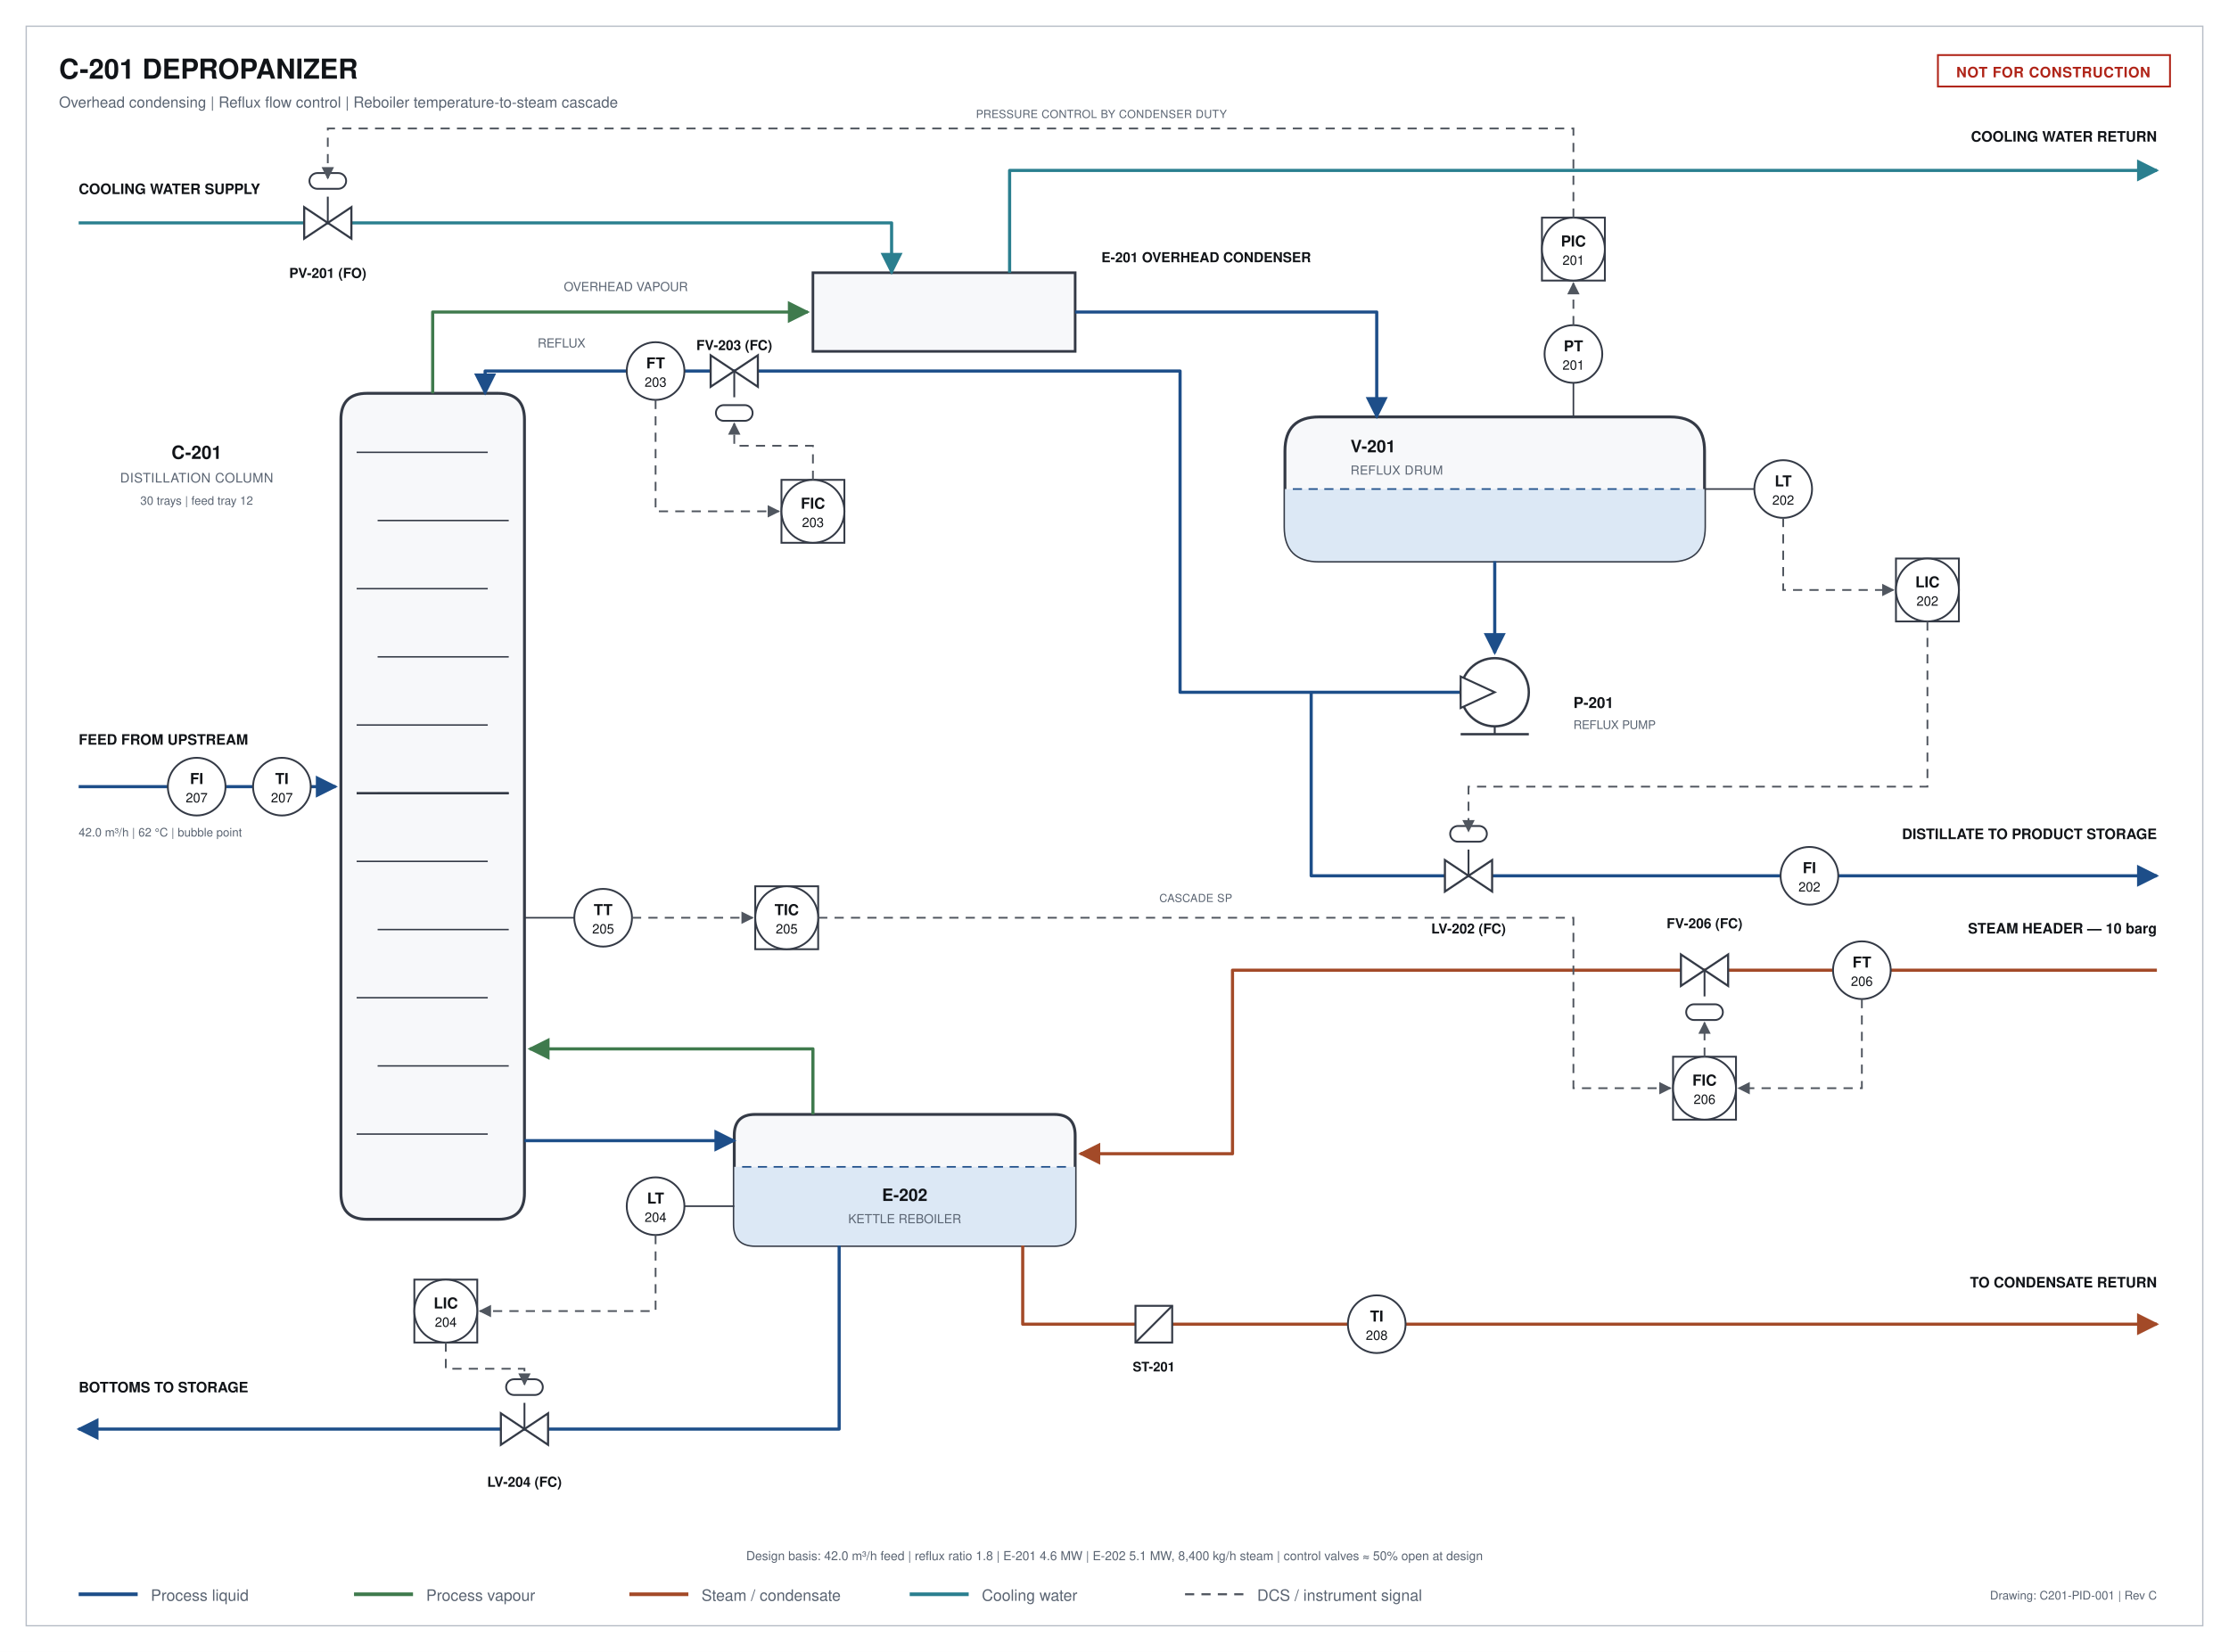
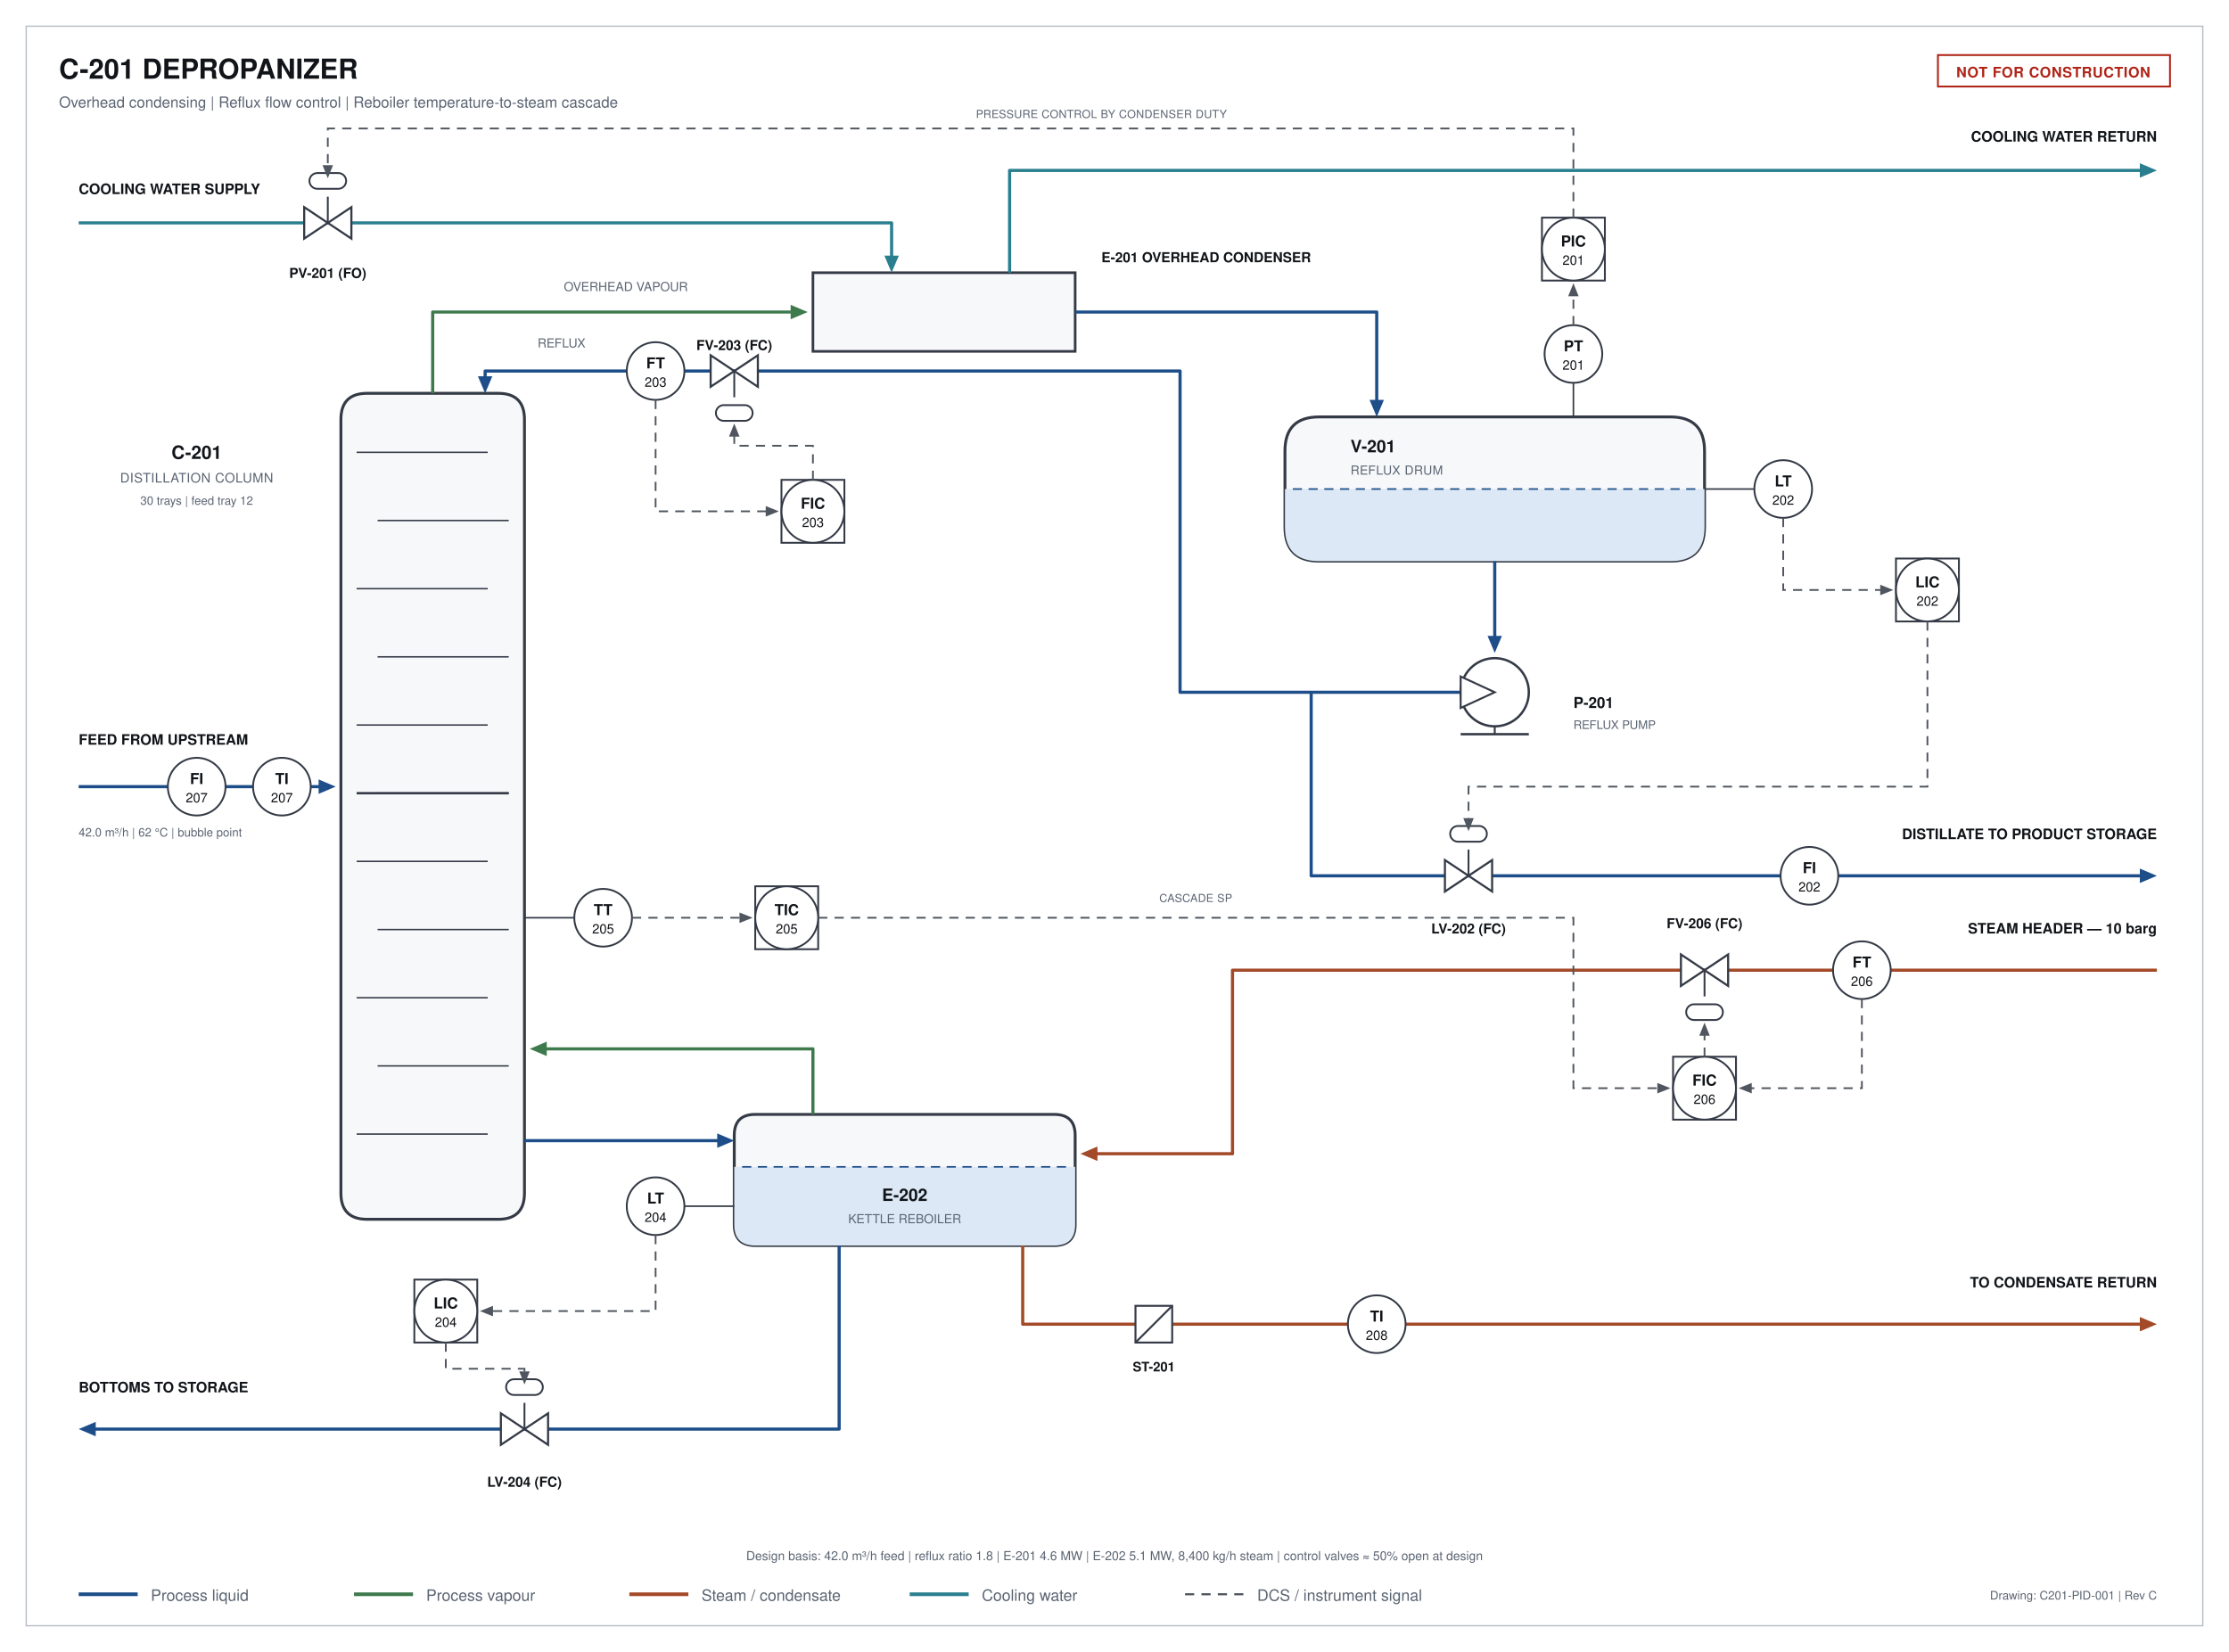
<svg xmlns="http://www.w3.org/2000/svg" width="1700" height="1260" viewBox="0 0 1700 1260" font-family="'Helvetica Neue', Helvetica, Arial, sans-serif">
-   <defs>
-     <marker id="aBlue" viewBox="0 0 10 10" refX="9" refY="5" markerWidth="7" markerHeight="7" orient="auto-start-reverse">
-       <path d="M 0,0 L 10,5 L 0,10 z" fill="#1d4e89" />
-     </marker>
-     <marker id="aRust" viewBox="0 0 10 10" refX="9" refY="5" markerWidth="7" markerHeight="7" orient="auto-start-reverse">
-       <path d="M 0,0 L 10,5 L 0,10 z" fill="#a34a28" />
-     </marker>
-     <marker id="aSig" viewBox="0 0 10 10" refX="9" refY="5" markerWidth="7" markerHeight="7" orient="auto-start-reverse">
-       <path d="M 0,0 L 10,5 L 0,10 z" fill="#50565f" />
-     </marker>
-     <marker id="aCyan" viewBox="0 0 10 10" refX="9" refY="5" markerWidth="7" markerHeight="7" orient="auto-start-reverse">
-       <path d="M 0,0 L 10,5 L 0,10 z" fill="#2a7f8f" />
-     </marker>
-     <marker id="aGreen" viewBox="0 0 10 10" refX="9" refY="5" markerWidth="7" markerHeight="7" orient="auto-start-reverse">
-       <path d="M 0,0 L 10,5 L 0,10 z" fill="#3f7a4d" />
-     </marker>
-   </defs>
  <rect width="1700" height="1260" fill="#ffffff" />
  <rect x="20" y="20" width="1660" height="1220" fill="none" stroke="#b8bec7" stroke-width="1" />
  <text x="45" y="60" font-size="21" font-weight="bold" fill="#111418" text-anchor="start">C-201 DEPROPANIZER</text>
  <text x="45" y="82" font-size="11.5" font-weight="normal" fill="#5a6472" text-anchor="start">Overhead condensing | Reflux flow control | Reboiler temperature-to-steam cascade</text>
  <rect x="1478" y="42" width="177" height="24" fill="none" stroke="#b02418" stroke-width="1.4" />
  <text x="1566" y="59" font-size="11" font-weight="bold" fill="#b02418" text-anchor="middle" letter-spacing="0.4">NOT FOR CONSTRUCTION</text>
  <path d="M 280,300 L 380,300 Q 400,300 400,320 L 400,910 Q 400,930 380,930 L 280,930 Q 260,930 260,910 L 260,320 Q 260,300 280,300 Z" fill="#f7f8fa" stroke="#343a46" stroke-width="2.2" stroke-linejoin="miter" />
  <line x1="272" y1="345" x2="372" y2="345" stroke="#343a46" stroke-width="1.1" />
  <line x1="288" y1="397" x2="388" y2="397" stroke="#343a46" stroke-width="1.1" />
  <line x1="272" y1="449" x2="372" y2="449" stroke="#343a46" stroke-width="1.1" />
  <line x1="288" y1="501" x2="388" y2="501" stroke="#343a46" stroke-width="1.1" />
  <line x1="272" y1="553" x2="372" y2="553" stroke="#343a46" stroke-width="1.1" />
  <line x1="288" y1="605" x2="388" y2="605" stroke="#343a46" stroke-width="1.1" />
  <line x1="272" y1="657" x2="372" y2="657" stroke="#343a46" stroke-width="1.1" />
  <line x1="288" y1="709" x2="388" y2="709" stroke="#343a46" stroke-width="1.1" />
  <line x1="272" y1="761" x2="372" y2="761" stroke="#343a46" stroke-width="1.1" />
  <line x1="288" y1="813" x2="388" y2="813" stroke="#343a46" stroke-width="1.1" />
  <line x1="272" y1="865" x2="372" y2="865" stroke="#343a46" stroke-width="1.1" />
  <line x1="272" y1="605" x2="388" y2="605" stroke="#343a46" stroke-width="1.8" />
  <rect x="620" y="208" width="200" height="60" fill="#f7f8fa" stroke="#343a46" stroke-width="2" />
  <path d="M 1006,318 L 1274,318 Q 1300,318 1300,344 L 1300,402 Q 1300,428 1274,428 L 1006,428 Q 980,428 980,402 L 980,344 Q 980,318 1006,318 Z" fill="#f7f8fa" stroke="#343a46" stroke-width="2.2" stroke-linejoin="miter" />
  <path d="M 980,373 L 1300,373 L 1300,402 Q 1300,428 1274,428 L 1006,428 Q 980,428 980,402 Z" fill="#dce8f5" />
  <line x1="986" y1="373" x2="1294" y2="373" stroke="#1d4e89" stroke-width="1.2" stroke-dasharray="7,5" />
  <path d="M 576,850 L 804,850 Q 820,850 820,866 L 820,934 Q 820,950 804,950 L 576,950 Q 560,950 560,934 L 560,866 Q 560,850 576,850 Z" fill="#f7f8fa" stroke="#343a46" stroke-width="2.2" stroke-linejoin="miter" />
  <path d="M 560,890 L 820,890 L 820,934 Q 820,950 804,950 L 576,950 Q 560,950 560,934 Z" fill="#dce8f5" />
  <line x1="566" y1="890" x2="814" y2="890" stroke="#1d4e89" stroke-width="1.2" stroke-dasharray="7,5" />
-   <path d="M 330,300 L 330,238 L 616,238" fill="none" stroke="#3f7a4d" stroke-width="2.4" stroke-linejoin="round" marker-end="url(#aGreen)" />
-   <path d="M 820,238 L 1050,238 L 1050,318" fill="none" stroke="#1d4e89" stroke-width="2.4" stroke-linejoin="round" marker-end="url(#aBlue)" />
-   <path d="M 60,170 L 680,170 L 680,208" fill="none" stroke="#2a7f8f" stroke-width="2.4" stroke-linejoin="round" marker-end="url(#aCyan)" />
-   <path d="M 770,208 L 770,130 L 1645,130" fill="none" stroke="#2a7f8f" stroke-width="2.4" stroke-linejoin="round" marker-end="url(#aCyan)" />
-   <path d="M 1140,428 L 1140,498" fill="none" stroke="#1d4e89" stroke-width="2.4" stroke-linejoin="round" marker-end="url(#aBlue)" />
-   <path d="M 1114,528 L 900,528 L 900,283 L 370,283 L 370,300" fill="none" stroke="#1d4e89" stroke-width="2.4" stroke-linejoin="round" marker-end="url(#aBlue)" />
-   <path d="M 1000,528 L 1000,668 L 1645,668" fill="none" stroke="#1d4e89" stroke-width="2.4" stroke-linejoin="round" marker-end="url(#aBlue)" />
-   <path d="M 60,600 L 256,600" fill="none" stroke="#1d4e89" stroke-width="2.4" stroke-linejoin="round" marker-end="url(#aBlue)" />
-   <path d="M 400,870 L 560,870" fill="none" stroke="#1d4e89" stroke-width="2.4" stroke-linejoin="round" marker-end="url(#aBlue)" />
-   <path d="M 620,850 L 620,800 L 404,800" fill="none" stroke="#3f7a4d" stroke-width="2.4" stroke-linejoin="round" marker-end="url(#aGreen)" />
-   <path d="M 1645,740 L 940,740 L 940,880 L 824,880" fill="none" stroke="#a34a28" stroke-width="2.4" stroke-linejoin="round" marker-end="url(#aRust)" />
-   <path d="M 780,950 L 780,1010 L 1645,1010" fill="none" stroke="#a34a28" stroke-width="2.4" stroke-linejoin="round" marker-end="url(#aRust)" />
-   <path d="M 640,950 L 640,1090 L 60,1090" fill="none" stroke="#1d4e89" stroke-width="2.4" stroke-linejoin="round" marker-end="url(#aBlue)" />
+   <polygon class="arrowhead" points="616,238 603.0,243.5 603.0,232.5" fill="#3f7a4d" />
+   <path d="M 330,300 L 330,238 L 608.2,238" fill="none" stroke="#3f7a4d" stroke-width="2.4" stroke-linejoin="round" />
+   <polygon class="arrowhead" points="1050,318 1044.5,305.0 1055.5,305.0" fill="#1d4e89" />
+   <path d="M 820,238 L 1050,238 L 1050,310.2" fill="none" stroke="#1d4e89" stroke-width="2.4" stroke-linejoin="round" />
+   <polygon class="arrowhead" points="680,208 674.5,195.0 685.5,195.0" fill="#2a7f8f" />
+   <path d="M 60,170 L 680,170 L 680,200.2" fill="none" stroke="#2a7f8f" stroke-width="2.4" stroke-linejoin="round" />
+   <polygon class="arrowhead" points="1645,130 1632.0,135.5 1632.0,124.5" fill="#2a7f8f" />
+   <path d="M 770,208 L 770,130 L 1637.2,130" fill="none" stroke="#2a7f8f" stroke-width="2.4" stroke-linejoin="round" />
+   <polygon class="arrowhead" points="1140,498 1134.5,485.0 1145.5,485.0" fill="#1d4e89" />
+   <path d="M 1140,428 L 1140,490.2" fill="none" stroke="#1d4e89" stroke-width="2.4" stroke-linejoin="round" />
+   <polygon class="arrowhead" points="370,300 364.5,287.0 375.5,287.0" fill="#1d4e89" />
+   <path d="M 1114,528 L 900,528 L 900,283 L 370,283 L 370,292.2" fill="none" stroke="#1d4e89" stroke-width="2.4" stroke-linejoin="round" />
+   <polygon class="arrowhead" points="1645,668 1632.0,673.5 1632.0,662.5" fill="#1d4e89" />
+   <path d="M 1000,528 L 1000,668 L 1637.2,668" fill="none" stroke="#1d4e89" stroke-width="2.4" stroke-linejoin="round" />
+   <polygon class="arrowhead" points="256,600 243.0,605.5 243.0,594.5" fill="#1d4e89" />
+   <path d="M 60,600 L 248.2,600" fill="none" stroke="#1d4e89" stroke-width="2.4" stroke-linejoin="round" />
+   <polygon class="arrowhead" points="560,870 547.0,875.5 547.0,864.5" fill="#1d4e89" />
+   <path d="M 400,870 L 552.2,870" fill="none" stroke="#1d4e89" stroke-width="2.4" stroke-linejoin="round" />
+   <polygon class="arrowhead" points="404,800 417.0,794.5 417.0,805.5" fill="#3f7a4d" />
+   <path d="M 620,850 L 620,800 L 411.8,800" fill="none" stroke="#3f7a4d" stroke-width="2.4" stroke-linejoin="round" />
+   <polygon class="arrowhead" points="824,880 837.0,874.5 837.0,885.5" fill="#a34a28" />
+   <path d="M 1645,740 L 940,740 L 940,880 L 831.8,880" fill="none" stroke="#a34a28" stroke-width="2.4" stroke-linejoin="round" />
+   <polygon class="arrowhead" points="1645,1010 1632.0,1015.5 1632.0,1004.5" fill="#a34a28" />
+   <path d="M 780,950 L 780,1010 L 1637.2,1010" fill="none" stroke="#a34a28" stroke-width="2.4" stroke-linejoin="round" />
+   <polygon class="arrowhead" points="60,1090 73.0,1084.5 73.0,1095.5" fill="#1d4e89" />
+   <path d="M 640,950 L 640,1090 L 67.8,1090" fill="none" stroke="#1d4e89" stroke-width="2.4" stroke-linejoin="round" />
  <circle cx="1140" cy="528" r="26" fill="#ffffff" stroke="#343a46" stroke-width="1.8" />
  <path d="M 1114,516 L 1114,540 L 1140,528 Z" fill="#ffffff" stroke="#343a46" stroke-width="1.5" />
  <line x1="1114" y1="560" x2="1166" y2="560" stroke="#343a46" stroke-width="1.8" />
  <line x1="1140" y1="554" x2="1140" y2="560" stroke="#343a46" stroke-width="1.5" />
  <text x="150" y="350" font-size="14" font-weight="bold" fill="#111418" text-anchor="middle">C-201</text>
  <text x="150" y="368" font-size="10" font-weight="normal" fill="#5a6472" text-anchor="middle" letter-spacing="0.3">DISTILLATION COLUMN</text>
  <text x="150" y="385" font-size="9" font-weight="normal" fill="#5a6472" text-anchor="middle">30 trays | feed tray 12</text>
  <text x="840" y="200" font-size="10.5" font-weight="bold" fill="#111418" text-anchor="start">E-201  OVERHEAD CONDENSER</text>
  <text x="1030" y="345" font-size="13" font-weight="bold" fill="#111418" text-anchor="start">V-201</text>
  <text x="1030" y="362" font-size="9.5" font-weight="normal" fill="#5a6472" text-anchor="start" letter-spacing="0.3">REFLUX DRUM</text>
  <text x="1200" y="540" font-size="11.5" font-weight="bold" fill="#111418" text-anchor="start">P-201</text>
  <text x="1200" y="556" font-size="9" font-weight="normal" fill="#5a6472" text-anchor="start">REFLUX PUMP</text>
  <text x="690" y="916" font-size="13" font-weight="bold" fill="#111418" text-anchor="middle">E-202</text>
  <text x="690" y="933" font-size="9.5" font-weight="normal" fill="#5a6472" text-anchor="middle">KETTLE REBOILER</text>
  <text x="60" y="148" font-size="11" font-weight="bold" fill="#111418" text-anchor="start">COOLING WATER SUPPLY</text>
  <text x="1645" y="108" font-size="11" font-weight="bold" fill="#111418" text-anchor="end">COOLING WATER RETURN</text>
  <text x="60" y="568" font-size="11" font-weight="bold" fill="#111418" text-anchor="start">FEED FROM UPSTREAM</text>
  <text x="60" y="638" font-size="9" font-weight="normal" fill="#5a6472" text-anchor="start">42.0 m³/h  |  62 °C  |  bubble point</text>
  <text x="1645" y="640" font-size="11" font-weight="bold" fill="#111418" text-anchor="end">DISTILLATE TO PRODUCT STORAGE</text>
  <text x="1645" y="712" font-size="11" font-weight="bold" fill="#111418" text-anchor="end">STEAM HEADER — 10 barg</text>
  <text x="1645" y="982" font-size="11" font-weight="bold" fill="#111418" text-anchor="end">TO CONDENSATE RETURN</text>
  <text x="60" y="1062" font-size="11" font-weight="bold" fill="#111418" text-anchor="start">BOTTOMS TO STORAGE</text>
  <text x="410" y="265" font-size="9.5" font-weight="normal" fill="#5a6472" text-anchor="start">REFLUX</text>
  <text x="430" y="222" font-size="9.5" font-weight="normal" fill="#5a6472" text-anchor="start">OVERHEAD VAPOUR</text>
  <circle cx="150" cy="600" r="22" fill="#ffffff" stroke="#343a46" stroke-width="1.4" />
  <text x="150" y="598" font-size="11.5" font-weight="bold" fill="#111418" text-anchor="middle">FI</text>
  <text x="150" y="612" font-size="10" font-weight="normal" fill="#111418" text-anchor="middle">207</text>
  <circle cx="215" cy="600" r="22" fill="#ffffff" stroke="#343a46" stroke-width="1.4" />
  <text x="215" y="598" font-size="11.5" font-weight="bold" fill="#111418" text-anchor="middle">TI</text>
  <text x="215" y="612" font-size="10" font-weight="normal" fill="#111418" text-anchor="middle">207</text>
  <circle cx="500" cy="283" r="22" fill="#ffffff" stroke="#343a46" stroke-width="1.4" />
  <text x="500" y="281" font-size="11.5" font-weight="bold" fill="#111418" text-anchor="middle">FT</text>
  <text x="500" y="295" font-size="10" font-weight="normal" fill="#111418" text-anchor="middle">203</text>
  <path d="M 542,271 L 542,295 L 560,283 Z" fill="#ffffff" stroke="#343a46" stroke-width="1.6" stroke-linejoin="miter" />
  <path d="M 578,271 L 578,295 L 560,283 Z" fill="#ffffff" stroke="#343a46" stroke-width="1.6" stroke-linejoin="miter" />
  <line x1="560" y1="283" x2="560" y2="303" stroke="#343a46" stroke-width="1.4" />
  <rect x="546" y="309" width="28" height="12" rx="6" fill="#ffffff" stroke="#343a46" stroke-width="1.4" />
  <text x="560" y="267" font-size="10.5" font-weight="bold" fill="#111418" text-anchor="middle">FV-203  (FC)</text>
  <rect x="596" y="366" width="48" height="48" fill="#ffffff" stroke="#343a46" stroke-width="1.4" />
  <circle cx="620" cy="390" r="24" fill="#ffffff" stroke="#343a46" stroke-width="1.4" />
  <text x="620" y="388" font-size="11.5" font-weight="bold" fill="#111418" text-anchor="middle">FIC</text>
  <text x="620" y="402" font-size="10" font-weight="normal" fill="#111418" text-anchor="middle">203</text>
  <path d="M 232,158 L 232,182 L 250,170 Z" fill="#ffffff" stroke="#343a46" stroke-width="1.6" stroke-linejoin="miter" />
  <path d="M 268,158 L 268,182 L 250,170 Z" fill="#ffffff" stroke="#343a46" stroke-width="1.6" stroke-linejoin="miter" />
  <line x1="250" y1="170" x2="250" y2="150" stroke="#343a46" stroke-width="1.4" />
  <rect x="236" y="132" width="28" height="12" rx="6" fill="#ffffff" stroke="#343a46" stroke-width="1.4" />
  <text x="250" y="212" font-size="10.5" font-weight="bold" fill="#111418" text-anchor="middle">PV-201  (FO)</text>
  <line x1="1200" y1="318" x2="1200" y2="292" stroke="#343a46" stroke-width="1.2" />
  <circle cx="1200" cy="270" r="22" fill="#ffffff" stroke="#343a46" stroke-width="1.4" />
  <text x="1200" y="268" font-size="11.5" font-weight="bold" fill="#111418" text-anchor="middle">PT</text>
  <text x="1200" y="282" font-size="10" font-weight="normal" fill="#111418" text-anchor="middle">201</text>
  <rect x="1176" y="166" width="48" height="48" fill="#ffffff" stroke="#343a46" stroke-width="1.4" />
  <circle cx="1200" cy="190" r="24" fill="#ffffff" stroke="#343a46" stroke-width="1.4" />
  <text x="1200" y="188" font-size="11.5" font-weight="bold" fill="#111418" text-anchor="middle">PIC</text>
  <text x="1200" y="202" font-size="10" font-weight="normal" fill="#111418" text-anchor="middle">201</text>
  <line x1="1300" y1="373" x2="1338" y2="373" stroke="#343a46" stroke-width="1.2" />
  <circle cx="1360" cy="373" r="22" fill="#ffffff" stroke="#343a46" stroke-width="1.4" />
  <text x="1360" y="371" font-size="11.5" font-weight="bold" fill="#111418" text-anchor="middle">LT</text>
  <text x="1360" y="385" font-size="10" font-weight="normal" fill="#111418" text-anchor="middle">202</text>
  <rect x="1446" y="426" width="48" height="48" fill="#ffffff" stroke="#343a46" stroke-width="1.4" />
  <circle cx="1470" cy="450" r="24" fill="#ffffff" stroke="#343a46" stroke-width="1.4" />
  <text x="1470" y="448" font-size="11.5" font-weight="bold" fill="#111418" text-anchor="middle">LIC</text>
  <text x="1470" y="462" font-size="10" font-weight="normal" fill="#111418" text-anchor="middle">202</text>
  <path d="M 1102,656 L 1102,680 L 1120,668 Z" fill="#ffffff" stroke="#343a46" stroke-width="1.6" stroke-linejoin="miter" />
  <path d="M 1138,656 L 1138,680 L 1120,668 Z" fill="#ffffff" stroke="#343a46" stroke-width="1.6" stroke-linejoin="miter" />
  <line x1="1120" y1="668" x2="1120" y2="648" stroke="#343a46" stroke-width="1.4" />
  <rect x="1106" y="630" width="28" height="12" rx="6" fill="#ffffff" stroke="#343a46" stroke-width="1.4" />
  <text x="1120" y="712" font-size="10.5" font-weight="bold" fill="#111418" text-anchor="middle">LV-202  (FC)</text>
  <circle cx="1380" cy="668" r="22" fill="#ffffff" stroke="#343a46" stroke-width="1.4" />
  <text x="1380" y="666" font-size="11.5" font-weight="bold" fill="#111418" text-anchor="middle">FI</text>
  <text x="1380" y="680" font-size="10" font-weight="normal" fill="#111418" text-anchor="middle">202</text>
  <line x1="400" y1="700" x2="438" y2="700" stroke="#343a46" stroke-width="1.2" />
  <circle cx="460" cy="700" r="22" fill="#ffffff" stroke="#343a46" stroke-width="1.4" />
  <text x="460" y="698" font-size="11.5" font-weight="bold" fill="#111418" text-anchor="middle">TT</text>
  <text x="460" y="712" font-size="10" font-weight="normal" fill="#111418" text-anchor="middle">205</text>
  <rect x="576" y="676" width="48" height="48" fill="#ffffff" stroke="#343a46" stroke-width="1.4" />
  <circle cx="600" cy="700" r="24" fill="#ffffff" stroke="#343a46" stroke-width="1.4" />
  <text x="600" y="698" font-size="11.5" font-weight="bold" fill="#111418" text-anchor="middle">TIC</text>
  <text x="600" y="712" font-size="10" font-weight="normal" fill="#111418" text-anchor="middle">205</text>
  <path d="M 1282,728 L 1282,752 L 1300,740 Z" fill="#ffffff" stroke="#343a46" stroke-width="1.6" stroke-linejoin="miter" />
  <path d="M 1318,728 L 1318,752 L 1300,740 Z" fill="#ffffff" stroke="#343a46" stroke-width="1.6" stroke-linejoin="miter" />
  <line x1="1300" y1="740" x2="1300" y2="760" stroke="#343a46" stroke-width="1.4" />
  <rect x="1286" y="766" width="28" height="12" rx="6" fill="#ffffff" stroke="#343a46" stroke-width="1.4" />
  <text x="1300" y="708" font-size="10.5" font-weight="bold" fill="#111418" text-anchor="middle">FV-206  (FC)</text>
  <circle cx="1420" cy="740" r="22" fill="#ffffff" stroke="#343a46" stroke-width="1.4" />
  <text x="1420" y="738" font-size="11.5" font-weight="bold" fill="#111418" text-anchor="middle">FT</text>
  <text x="1420" y="752" font-size="10" font-weight="normal" fill="#111418" text-anchor="middle">206</text>
  <rect x="1276" y="806" width="48" height="48" fill="#ffffff" stroke="#343a46" stroke-width="1.4" />
  <circle cx="1300" cy="830" r="24" fill="#ffffff" stroke="#343a46" stroke-width="1.4" />
  <text x="1300" y="828" font-size="11.5" font-weight="bold" fill="#111418" text-anchor="middle">FIC</text>
  <text x="1300" y="842" font-size="10" font-weight="normal" fill="#111418" text-anchor="middle">206</text>
  <line x1="560" y1="920" x2="522" y2="920" stroke="#343a46" stroke-width="1.2" />
  <circle cx="500" cy="920" r="22" fill="#ffffff" stroke="#343a46" stroke-width="1.4" />
  <text x="500" y="918" font-size="11.5" font-weight="bold" fill="#111418" text-anchor="middle">LT</text>
  <text x="500" y="932" font-size="10" font-weight="normal" fill="#111418" text-anchor="middle">204</text>
  <rect x="316" y="976" width="48" height="48" fill="#ffffff" stroke="#343a46" stroke-width="1.4" />
  <circle cx="340" cy="1000" r="24" fill="#ffffff" stroke="#343a46" stroke-width="1.4" />
  <text x="340" y="998" font-size="11.5" font-weight="bold" fill="#111418" text-anchor="middle">LIC</text>
  <text x="340" y="1012" font-size="10" font-weight="normal" fill="#111418" text-anchor="middle">204</text>
  <path d="M 382,1078 L 382,1102 L 400,1090 Z" fill="#ffffff" stroke="#343a46" stroke-width="1.6" stroke-linejoin="miter" />
  <path d="M 418,1078 L 418,1102 L 400,1090 Z" fill="#ffffff" stroke="#343a46" stroke-width="1.6" stroke-linejoin="miter" />
  <line x1="400" y1="1090" x2="400" y2="1070" stroke="#343a46" stroke-width="1.4" />
  <rect x="386" y="1052" width="28" height="12" rx="6" fill="#ffffff" stroke="#343a46" stroke-width="1.4" />
  <text x="400" y="1134" font-size="10.5" font-weight="bold" fill="#111418" text-anchor="middle">LV-204  (FC)</text>
  <rect x="866.0" y="996.0" width="28" height="28" fill="#ffffff" stroke="#343a46" stroke-width="1.5" />
  <line x1="866.0" y1="1024.0" x2="894.0" y2="996.0" stroke="#343a46" stroke-width="1.5" />
  <text x="880" y="1046.0" font-size="10" font-weight="bold" fill="#111418" text-anchor="middle">ST-201</text>
  <circle cx="1050" cy="1010" r="22" fill="#ffffff" stroke="#343a46" stroke-width="1.4" />
  <text x="1050" y="1008" font-size="11.5" font-weight="bold" fill="#111418" text-anchor="middle">TI</text>
  <text x="1050" y="1022" font-size="10" font-weight="normal" fill="#111418" text-anchor="middle">208</text>
-   <path d="M 1200,248 L 1200,216" fill="none" stroke="#50565f" stroke-width="1.35" stroke-dasharray="7,5.5" marker-end="url(#aSig)" />
-   <path d="M 1200,166 L 1200,98 L 250,98 L 250,136" fill="none" stroke="#50565f" stroke-width="1.35" stroke-dasharray="7,5.5" marker-end="url(#aSig)" />
+   <polygon class="arrowhead" points="1200,216 1204.0,226.0 1196.0,226.0" fill="#50565f" />
+   <path d="M 1200,248 L 1200,222" fill="none" stroke="#50565f" stroke-width="1.35" stroke-dasharray="7,5.5" />
+   <polygon class="arrowhead" points="250,136 246.0,126.0 254.0,126.0" fill="#50565f" />
+   <path d="M 1200,166 L 1200,98 L 250,98 L 250,130" fill="none" stroke="#50565f" stroke-width="1.35" stroke-dasharray="7,5.5" />
  <text x="840" y="90" font-size="8.5" font-weight="normal" fill="#5a6472" text-anchor="middle" letter-spacing="0.2">PRESSURE CONTROL BY CONDENSER DUTY</text>
-   <path d="M 500,305 L 500,390 L 594,390" fill="none" stroke="#50565f" stroke-width="1.35" stroke-dasharray="7,5.5" marker-end="url(#aSig)" />
-   <path d="M 620,366 L 620,340 L 560,340 L 560,323" fill="none" stroke="#50565f" stroke-width="1.35" stroke-dasharray="7,5.5" marker-end="url(#aSig)" />
-   <path d="M 1360,395 L 1360,450 L 1444,450" fill="none" stroke="#50565f" stroke-width="1.35" stroke-dasharray="7,5.5" marker-end="url(#aSig)" />
-   <path d="M 1470,474 L 1470,600 L 1120,600 L 1120,634" fill="none" stroke="#50565f" stroke-width="1.35" stroke-dasharray="7,5.5" marker-end="url(#aSig)" />
-   <path d="M 482,700 L 574,700" fill="none" stroke="#50565f" stroke-width="1.35" stroke-dasharray="7,5.5" marker-end="url(#aSig)" />
-   <path d="M 624,700 L 1200,700 L 1200,830 L 1274,830" fill="none" stroke="#50565f" stroke-width="1.35" stroke-dasharray="7,5.5" marker-end="url(#aSig)" />
+   <polygon class="arrowhead" points="594,390 584.0,394.0 584.0,386.0" fill="#50565f" />
+   <path d="M 500,305 L 500,390 L 588,390" fill="none" stroke="#50565f" stroke-width="1.35" stroke-dasharray="7,5.5" />
+   <polygon class="arrowhead" points="560,323 564.0,333.0 556.0,333.0" fill="#50565f" />
+   <path d="M 620,366 L 620,340 L 560,340 L 560,329" fill="none" stroke="#50565f" stroke-width="1.35" stroke-dasharray="7,5.5" />
+   <polygon class="arrowhead" points="1444,450 1434.0,454.0 1434.0,446.0" fill="#50565f" />
+   <path d="M 1360,395 L 1360,450 L 1438,450" fill="none" stroke="#50565f" stroke-width="1.35" stroke-dasharray="7,5.5" />
+   <polygon class="arrowhead" points="1120,634 1116.0,624.0 1124.0,624.0" fill="#50565f" />
+   <path d="M 1470,474 L 1470,600 L 1120,600 L 1120,628" fill="none" stroke="#50565f" stroke-width="1.35" stroke-dasharray="7,5.5" />
+   <polygon class="arrowhead" points="574,700 564.0,704.0 564.0,696.0" fill="#50565f" />
+   <path d="M 482,700 L 568,700" fill="none" stroke="#50565f" stroke-width="1.35" stroke-dasharray="7,5.5" />
+   <polygon class="arrowhead" points="1274,830 1264.0,834.0 1264.0,826.0" fill="#50565f" />
+   <path d="M 624,700 L 1200,700 L 1200,830 L 1268,830" fill="none" stroke="#50565f" stroke-width="1.35" stroke-dasharray="7,5.5" />
  <text x="912" y="688" font-size="8.5" font-weight="normal" fill="#5a6472" text-anchor="middle" letter-spacing="0.2">CASCADE SP</text>
-   <path d="M 1420,762 L 1420,830 L 1326,830" fill="none" stroke="#50565f" stroke-width="1.35" stroke-dasharray="7,5.5" marker-end="url(#aSig)" />
-   <path d="M 1300,806 L 1300,780" fill="none" stroke="#50565f" stroke-width="1.35" stroke-dasharray="7,5.5" marker-end="url(#aSig)" />
-   <path d="M 500,942 L 500,1000 L 366,1000" fill="none" stroke="#50565f" stroke-width="1.35" stroke-dasharray="7,5.5" marker-end="url(#aSig)" />
-   <path d="M 340,1024 L 340,1044 L 400,1044 L 400,1056" fill="none" stroke="#50565f" stroke-width="1.35" stroke-dasharray="7,5.5" marker-end="url(#aSig)" />
+   <polygon class="arrowhead" points="1326,830 1336.0,826.0 1336.0,834.0" fill="#50565f" />
+   <path d="M 1420,762 L 1420,830 L 1332,830" fill="none" stroke="#50565f" stroke-width="1.35" stroke-dasharray="7,5.5" />
+   <polygon class="arrowhead" points="1300,780 1304.0,790.0 1296.0,790.0" fill="#50565f" />
+   <path d="M 1300,806 L 1300,786" fill="none" stroke="#50565f" stroke-width="1.35" stroke-dasharray="7,5.5" />
+   <polygon class="arrowhead" points="366,1000 376.0,996.0 376.0,1004.0" fill="#50565f" />
+   <path d="M 500,942 L 500,1000 L 372,1000" fill="none" stroke="#50565f" stroke-width="1.35" stroke-dasharray="7,5.5" />
+   <polygon class="arrowhead" points="400,1056 396.0,1046.0 404.0,1046.0" fill="#50565f" />
+   <path d="M 340,1024 L 340,1044 L 400,1044 L 400,1050" fill="none" stroke="#50565f" stroke-width="1.35" stroke-dasharray="7,5.5" />
  <text x="850" y="1190" font-size="9.5" font-weight="normal" fill="#5a6472" text-anchor="middle">Design basis: 42.0 m³/h feed | reflux ratio 1.8 | E-201 4.6 MW | E-202 5.1 MW, 8,400 kg/h steam | control valves ≈ 50% open at design</text>
  <line x1="60" y1="1216" x2="105" y2="1216" stroke="#1d4e89" stroke-width="2.8" />
  <text x="115" y="1221" font-size="12" font-weight="normal" fill="#5a6472" text-anchor="start">Process liquid</text>
  <line x1="270" y1="1216" x2="315" y2="1216" stroke="#3f7a4d" stroke-width="2.8" />
  <text x="325" y="1221" font-size="12" font-weight="normal" fill="#5a6472" text-anchor="start">Process vapour</text>
  <line x1="480" y1="1216" x2="525" y2="1216" stroke="#a34a28" stroke-width="2.8" />
  <text x="535" y="1221" font-size="12" font-weight="normal" fill="#5a6472" text-anchor="start">Steam / condensate</text>
  <line x1="693.8" y1="1216" x2="738.8" y2="1216" stroke="#2a7f8f" stroke-width="2.8" />
  <text x="748.8" y="1221" font-size="12" font-weight="normal" fill="#5a6472" text-anchor="start">Cooling water</text>
  <line x1="903.8" y1="1216" x2="948.8" y2="1216" stroke="#50565f" stroke-width="1.6" stroke-dasharray="7,5.5" />
  <text x="958.8" y="1221" font-size="12" font-weight="normal" fill="#5a6472" text-anchor="start">DCS / instrument signal</text>
  <text x="1645" y="1220" font-size="9" font-weight="normal" fill="#5a6472" text-anchor="end">Drawing: C201-PID-001  |  Rev C</text>
</svg>
